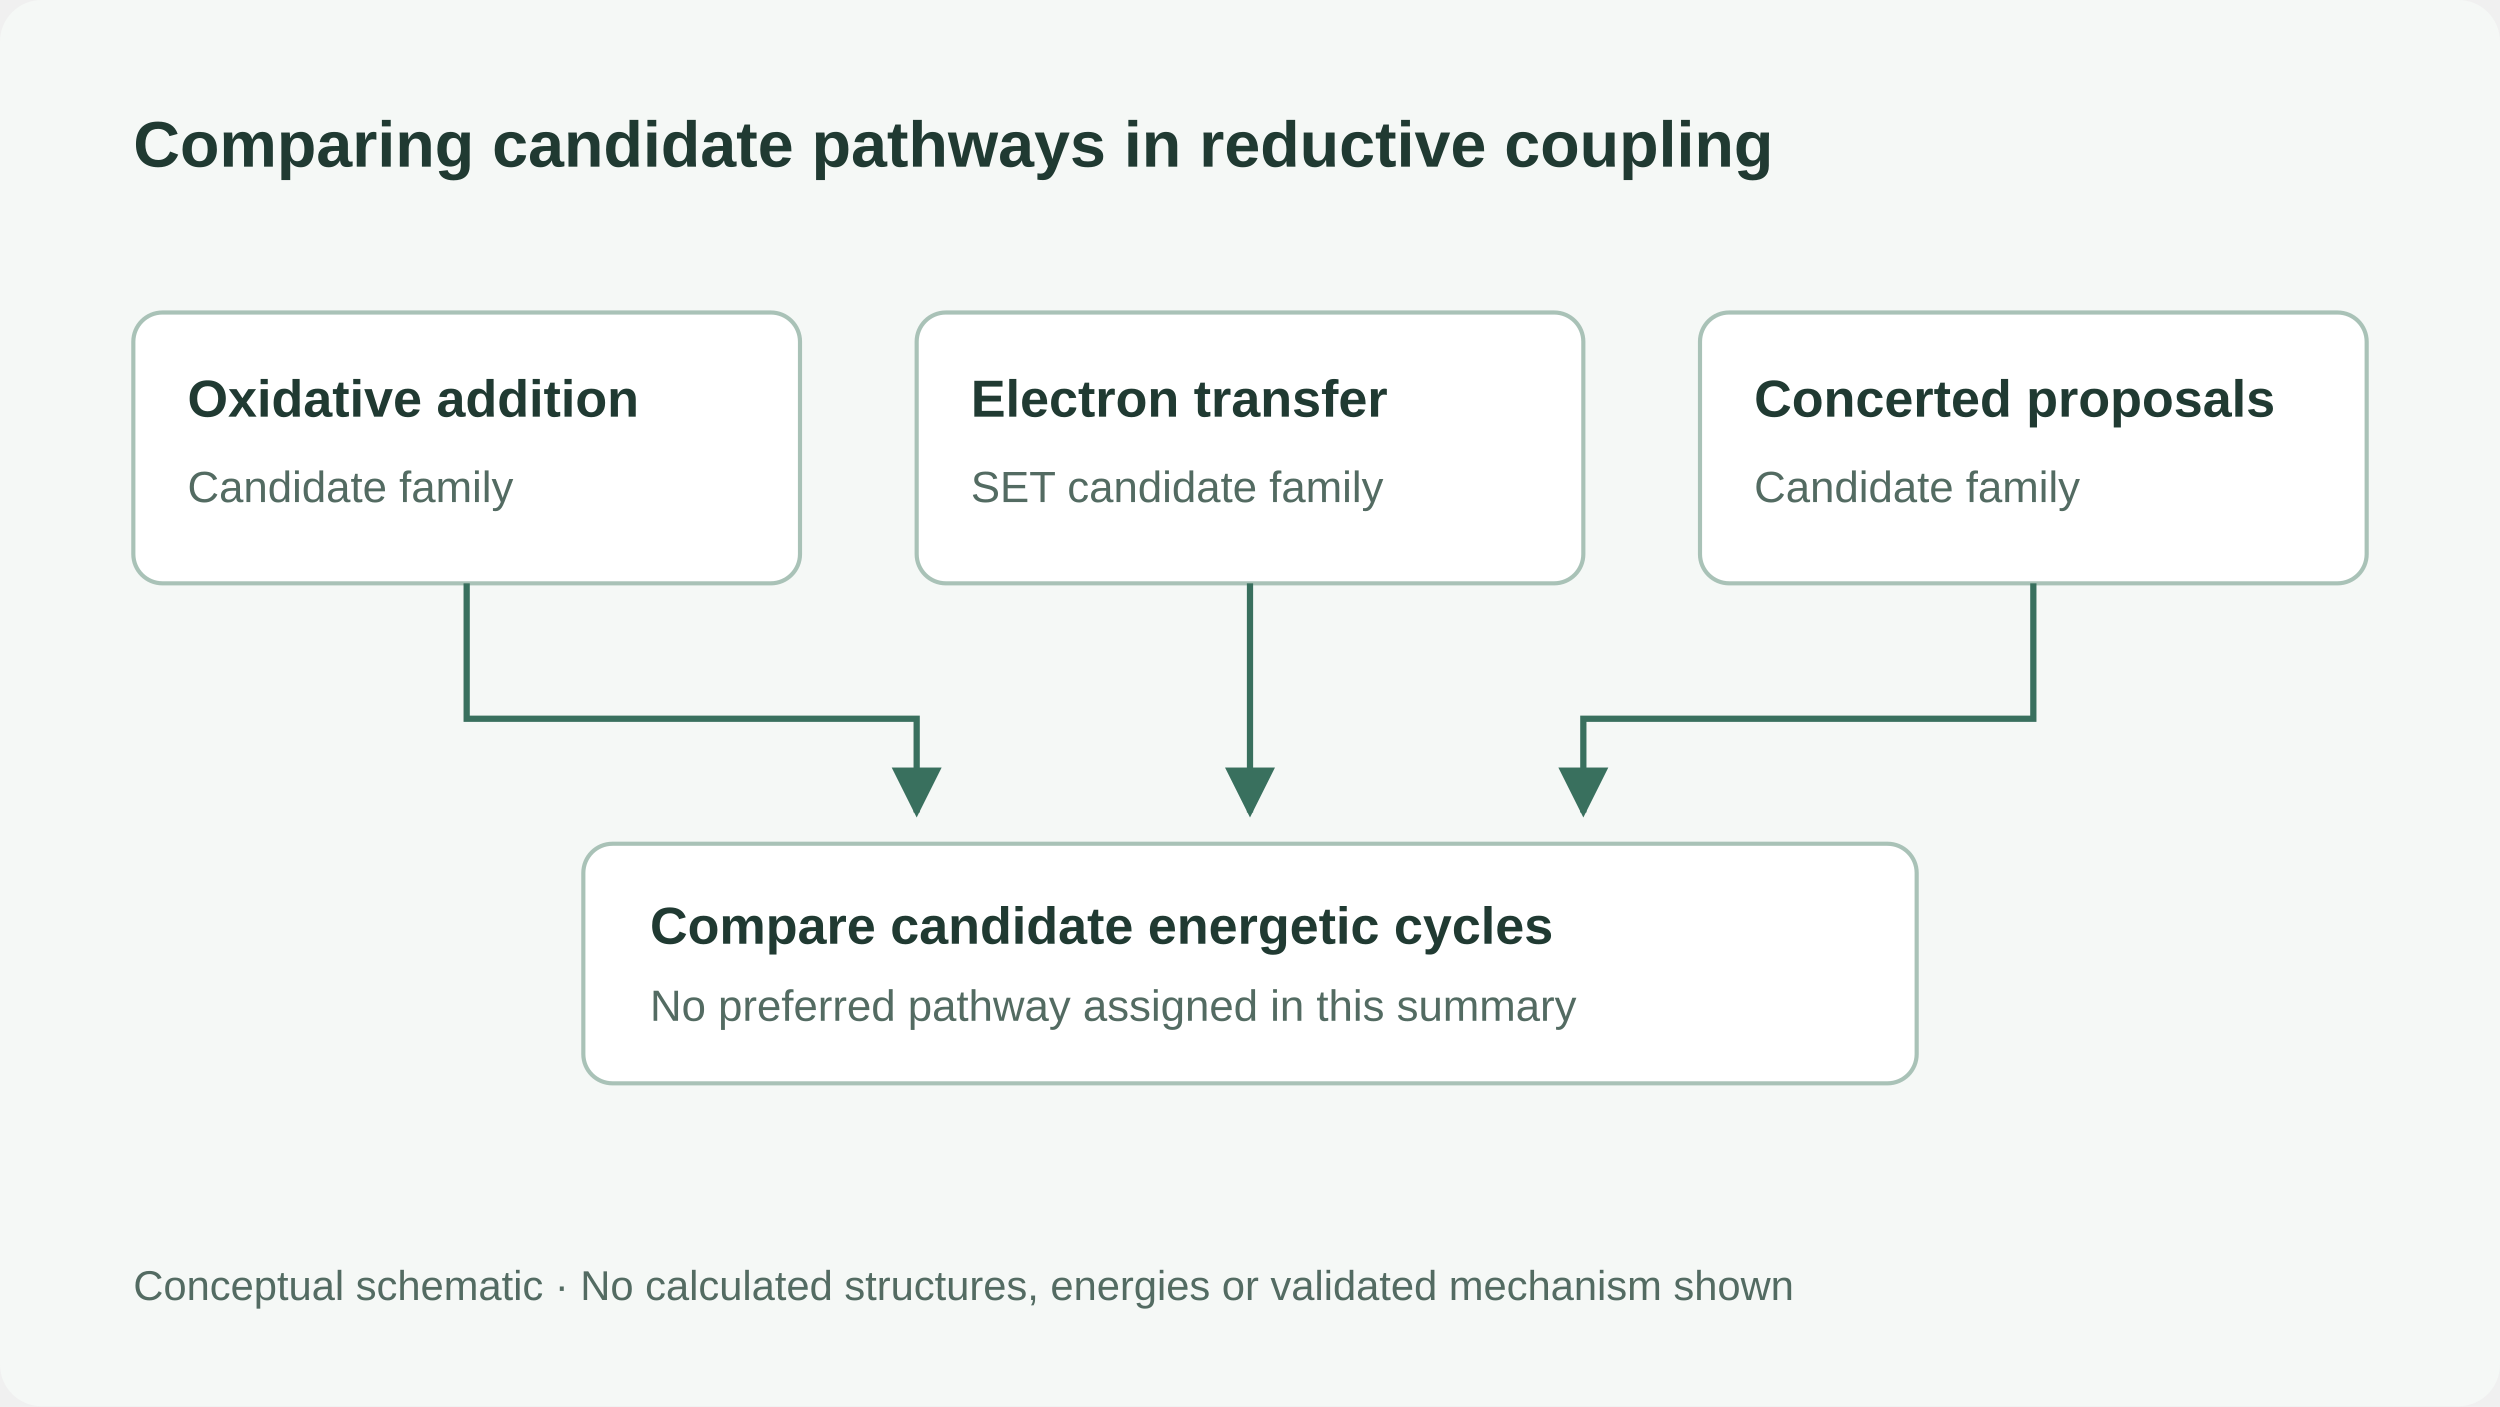
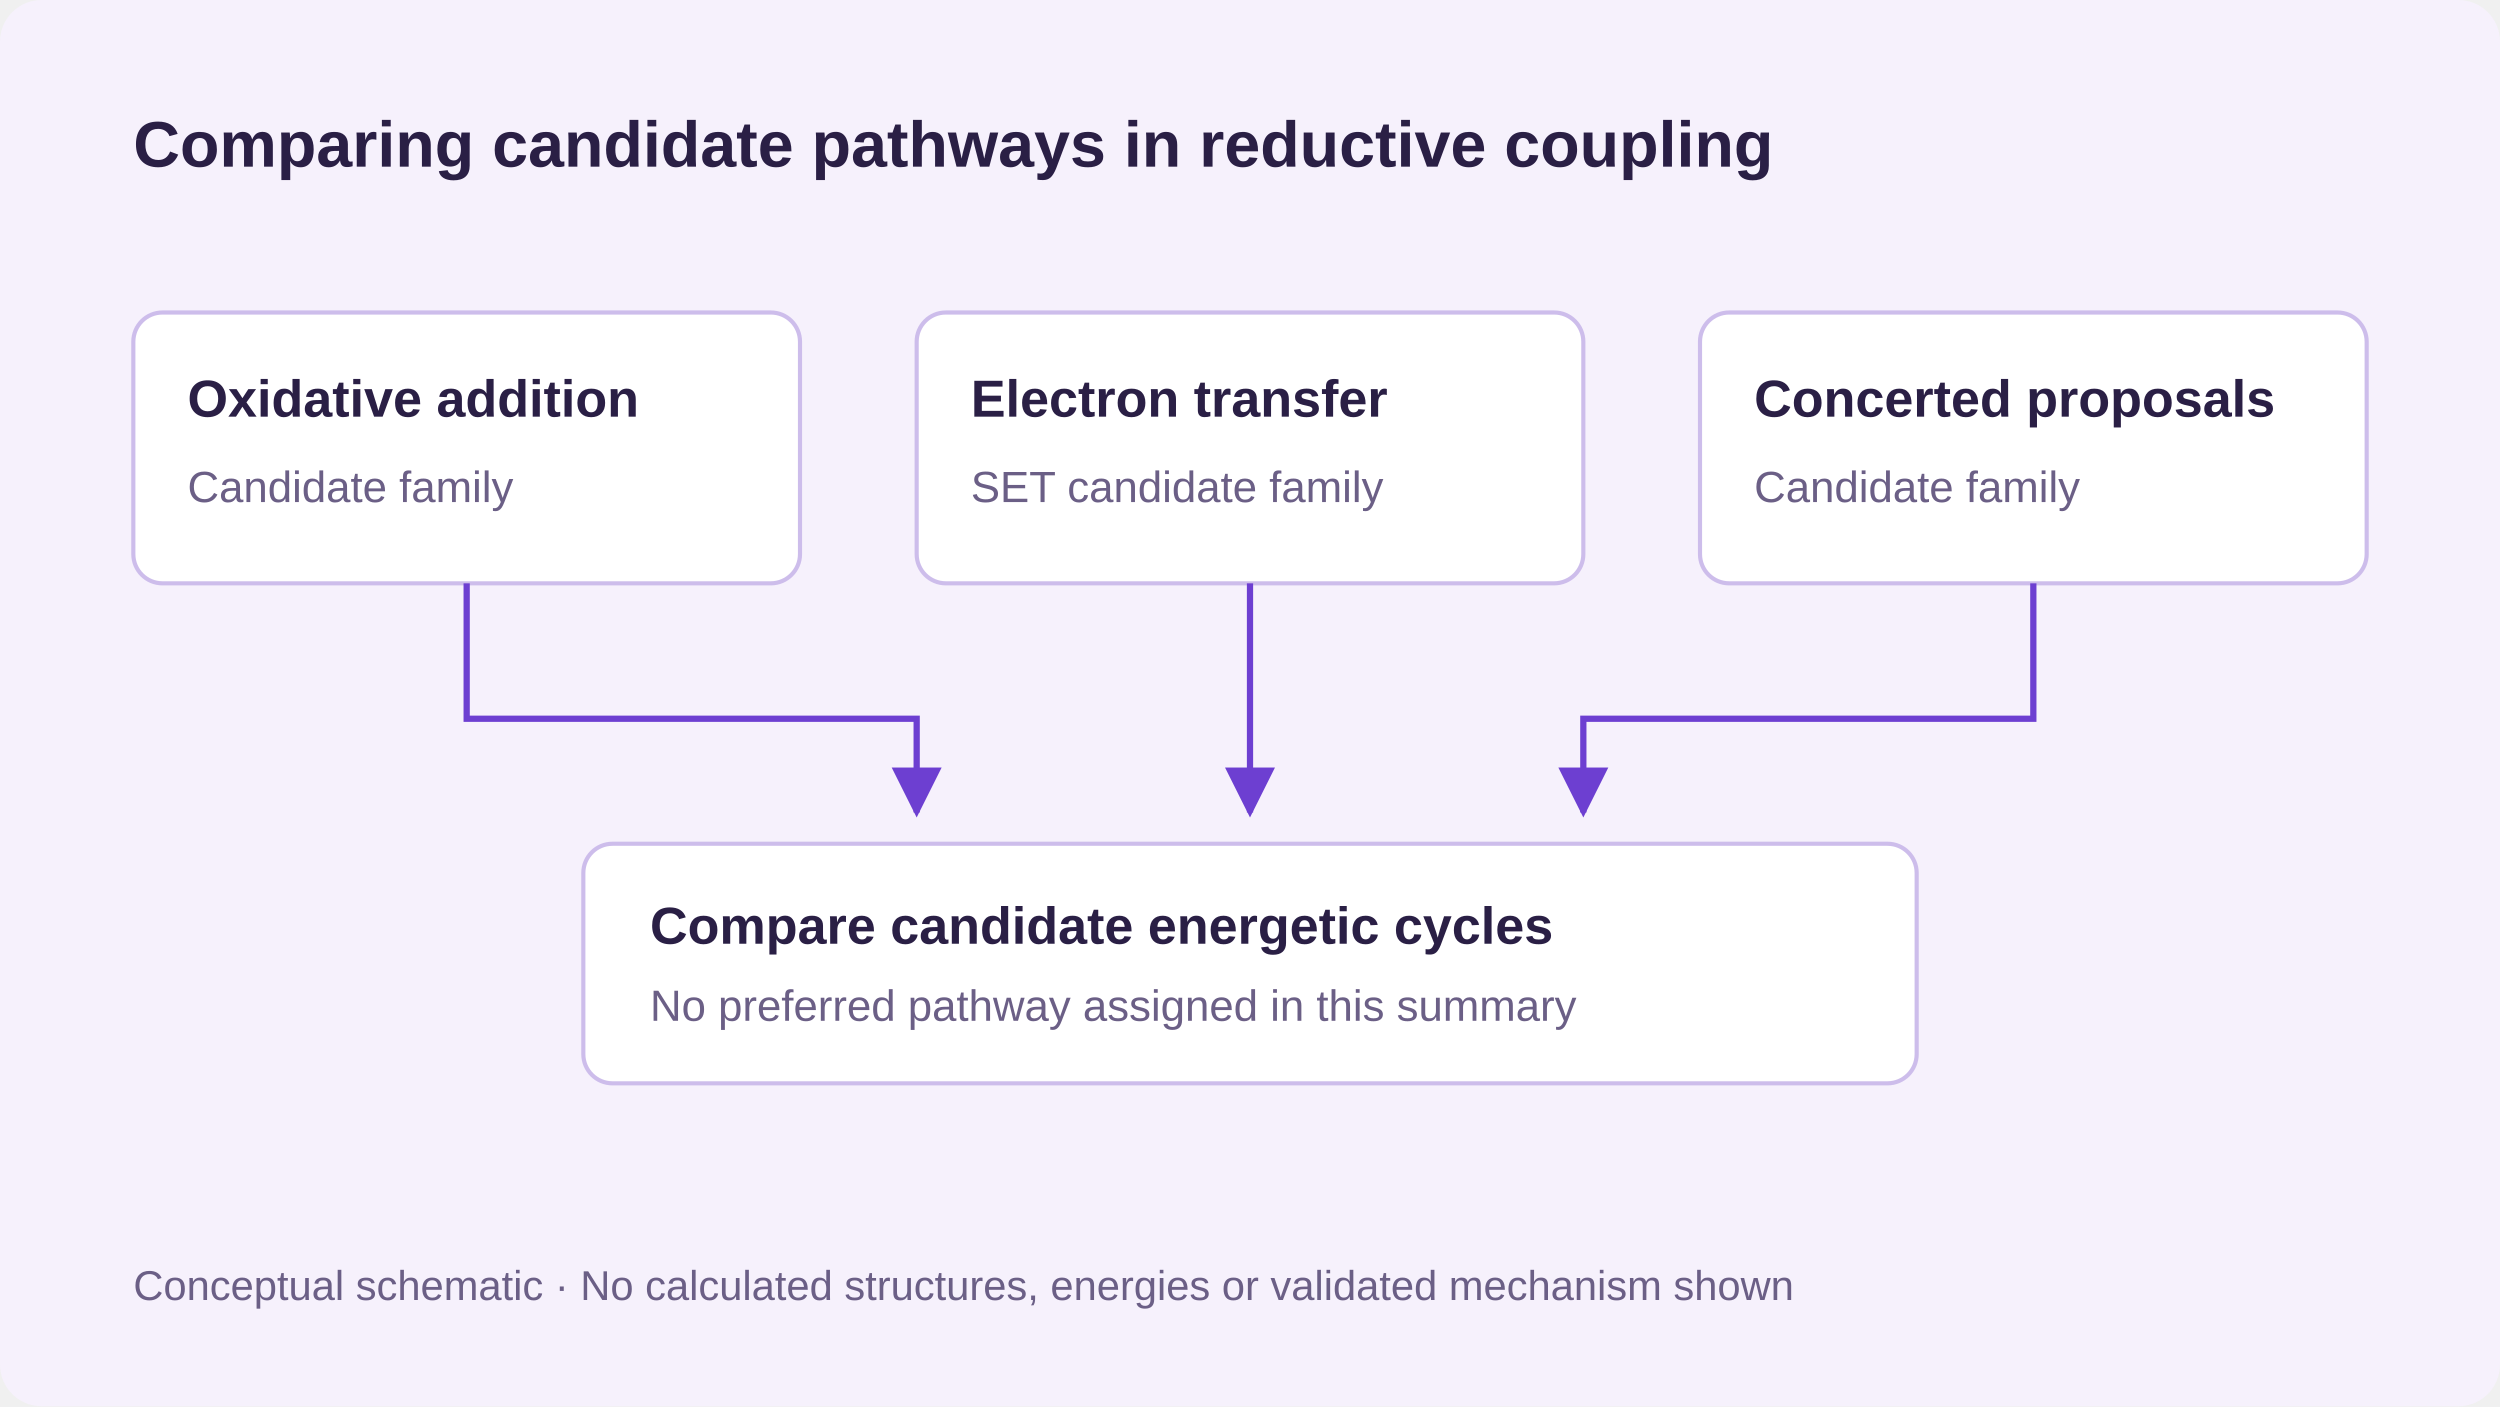
<svg xmlns="http://www.w3.org/2000/svg" width="1200" height="675" viewBox="0 0 1200 675" role="img" aria-labelledby="title desc">
  <defs>
    <marker id="arrow" viewBox="0 0 10 10" refX="9" refY="5" markerWidth="8" markerHeight="8" orient="auto-start-reverse">
-       <path d="M0 0L10 5L0 10Z" fill="#39705e" />
+       <path d="M0 0L10 5L0 10Z" fill="#6d3fd1" />
    </marker>
  </defs>
-   <rect width="1200" height="675" rx="20" fill="#f5f8f6" />
-   <g font-family="Arial, Helvetica, sans-serif" fill="#203a32">
+   <rect width="1200" height="675" rx="20" fill="#f6f1fc" />
+   <g font-family="Arial, Helvetica, sans-serif" fill="#2a1f45">
    <text x="64" y="80" font-size="31" font-weight="700">Comparing candidate pathways in reductive coupling</text>
-     <g fill="#fff" stroke="#a9c2b7" stroke-width="2">
+     <g fill="#fff" stroke="#cdbdeb" stroke-width="2">
      <rect x="64" y="150" width="320" height="130" rx="14" />
      <rect x="440" y="150" width="320" height="130" rx="14" />
      <rect x="816" y="150" width="320" height="130" rx="14" />
      <rect x="280" y="405" width="640" height="115" rx="14" />
    </g>
    <g font-size="25" font-weight="700">
      <text x="90" y="200">Oxidative addition</text>
      <text x="466" y="200">Electron transfer</text>
      <text x="842" y="200">Concerted proposals</text>
      <text x="312" y="453">Compare candidate energetic cycles</text>
    </g>
-     <g font-size="21" fill="#536b62">
+     <g font-size="21" fill="#6b5f86">
      <text x="90" y="241">Candidate family</text>
      <text x="466" y="241">SET candidate family</text>
      <text x="842" y="241">Candidate family</text>
      <text x="312" y="490">No preferred pathway assigned in this summary</text>
    </g>
-     <g stroke="#39705e" fill="none" stroke-width="3" marker-end="url(#arrow)">
+     <g stroke="#6d3fd1" fill="none" stroke-width="3" marker-end="url(#arrow)">
      <path d="M224 280V345H440V390" />
      <path d="M600 280V390" />
      <path d="M976 280V345H760V390" />
    </g>
-     <text x="64" y="624" font-size="20" fill="#536b62">Conceptual schematic · No calculated structures, energies or validated mechanism shown</text>
+     <text x="64" y="624" font-size="20" fill="#6b5f86">Conceptual schematic · No calculated structures, energies or validated mechanism shown</text>
  </g>
</svg>
